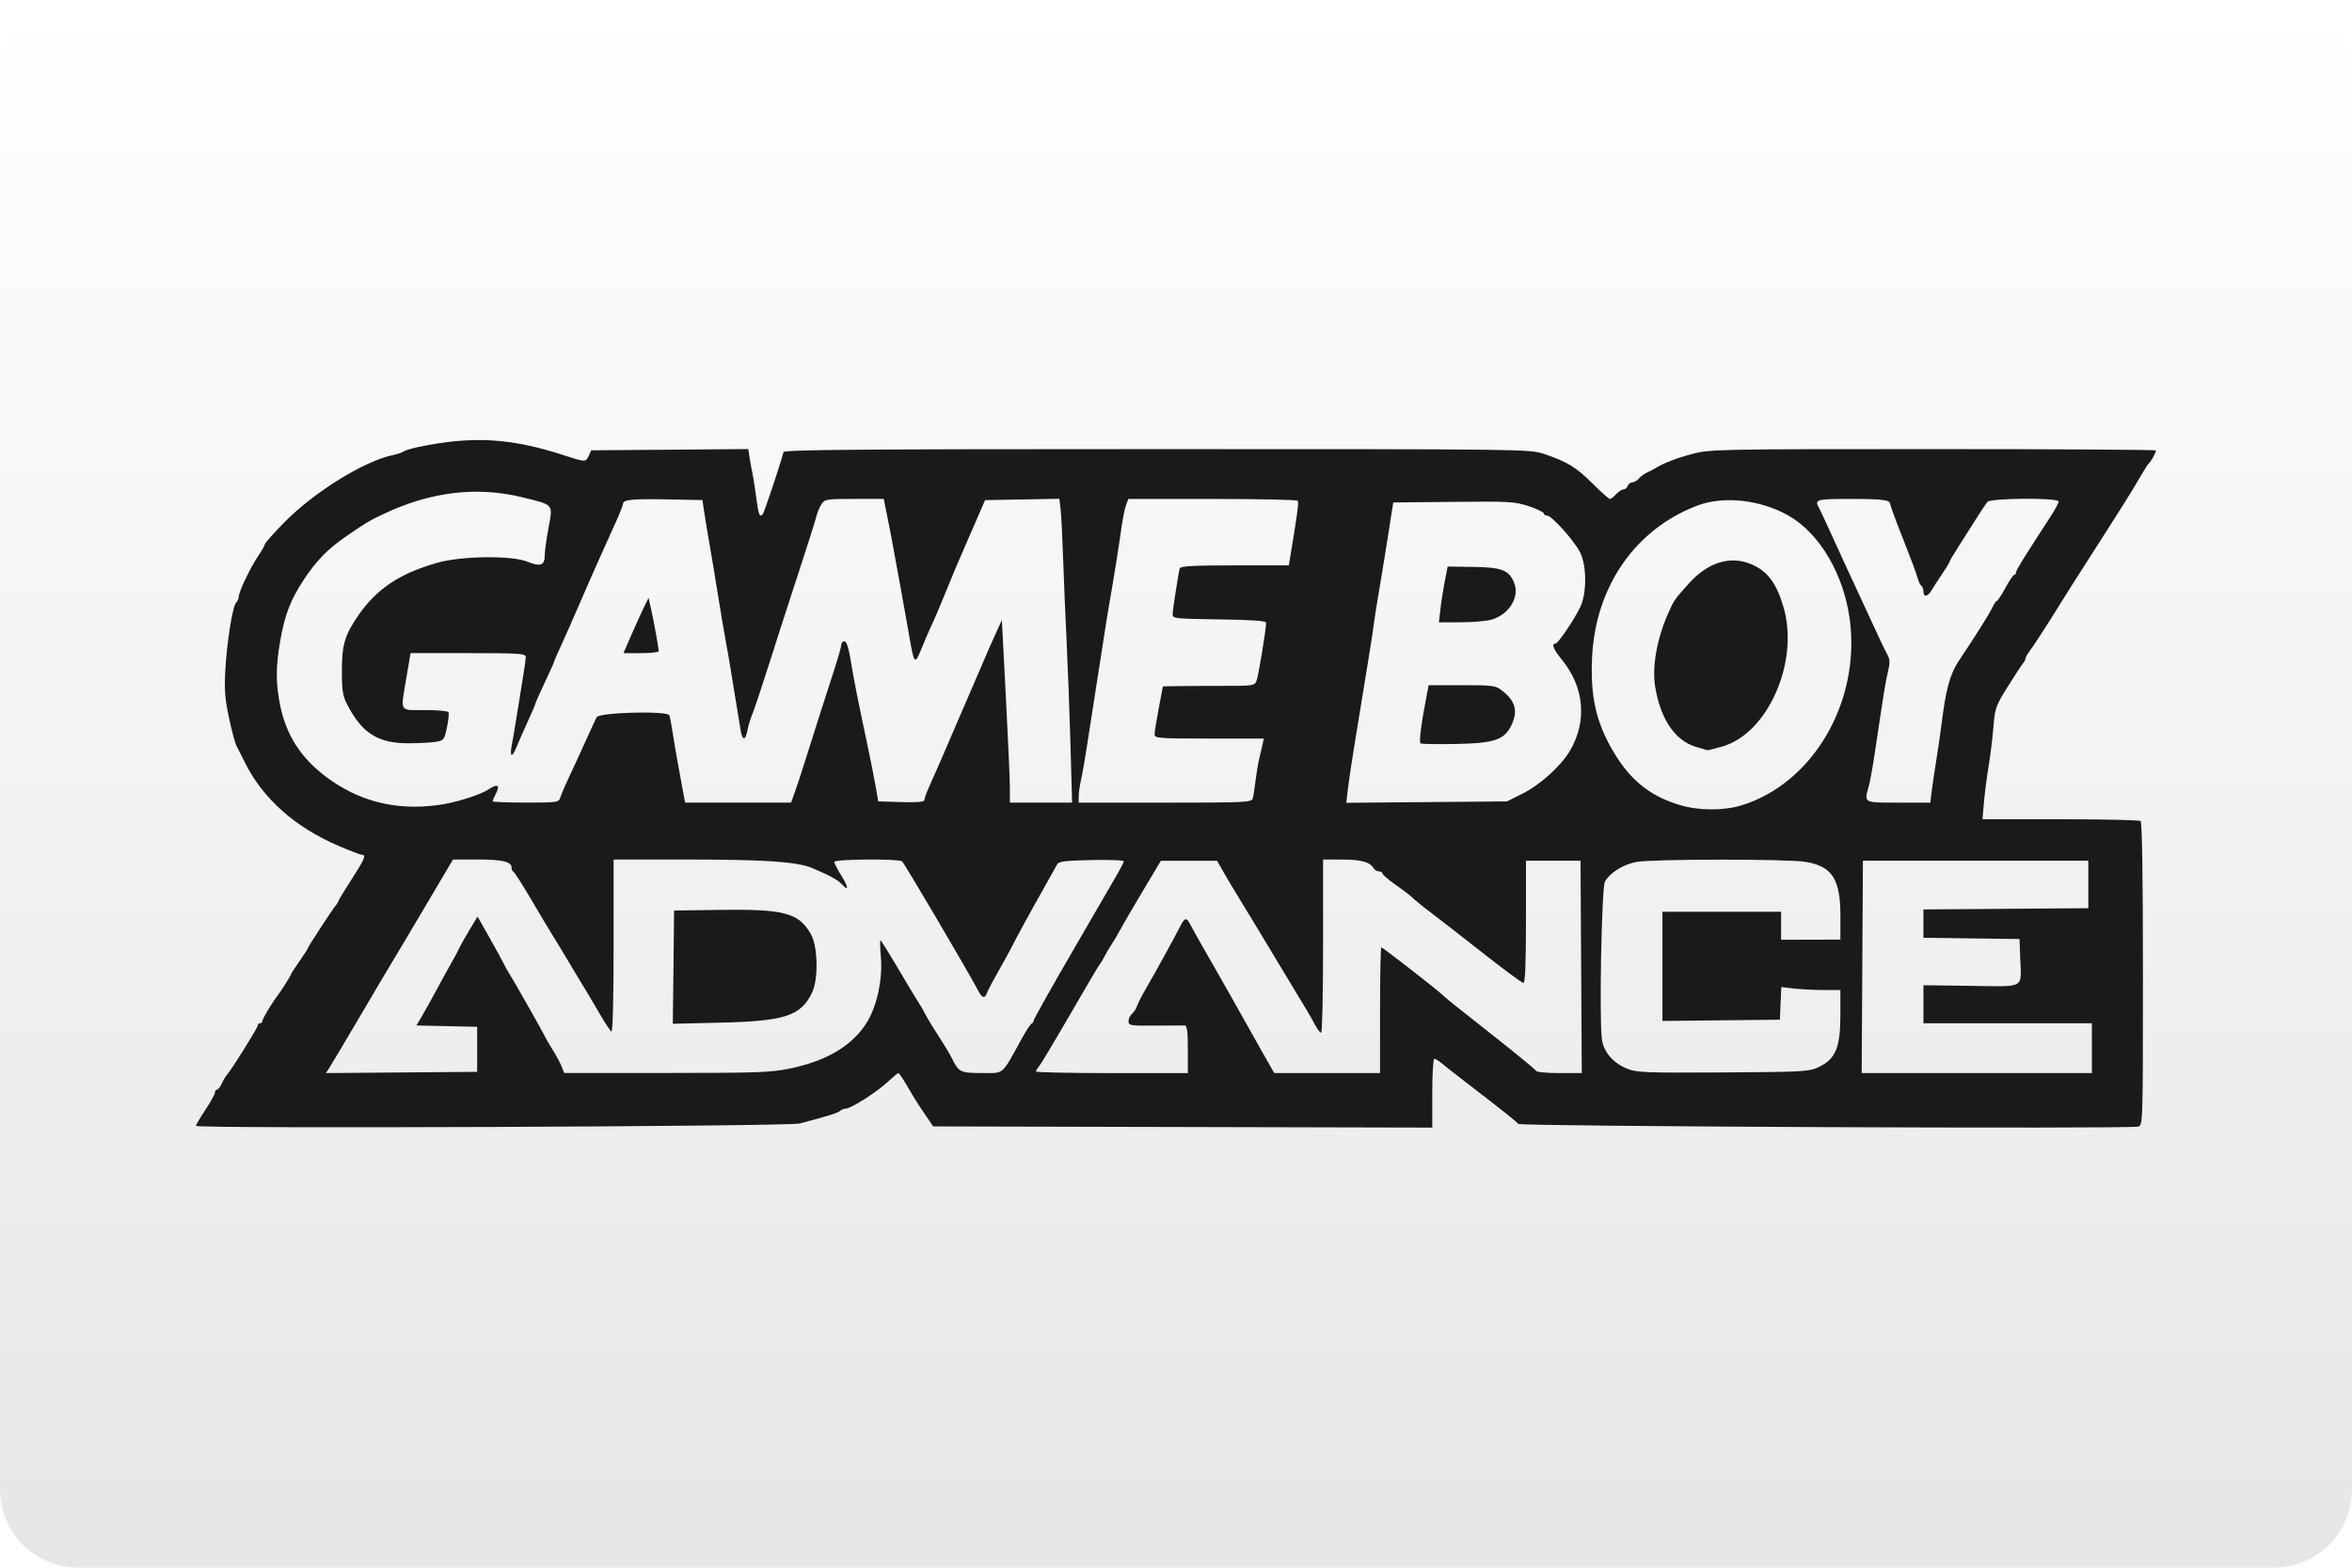
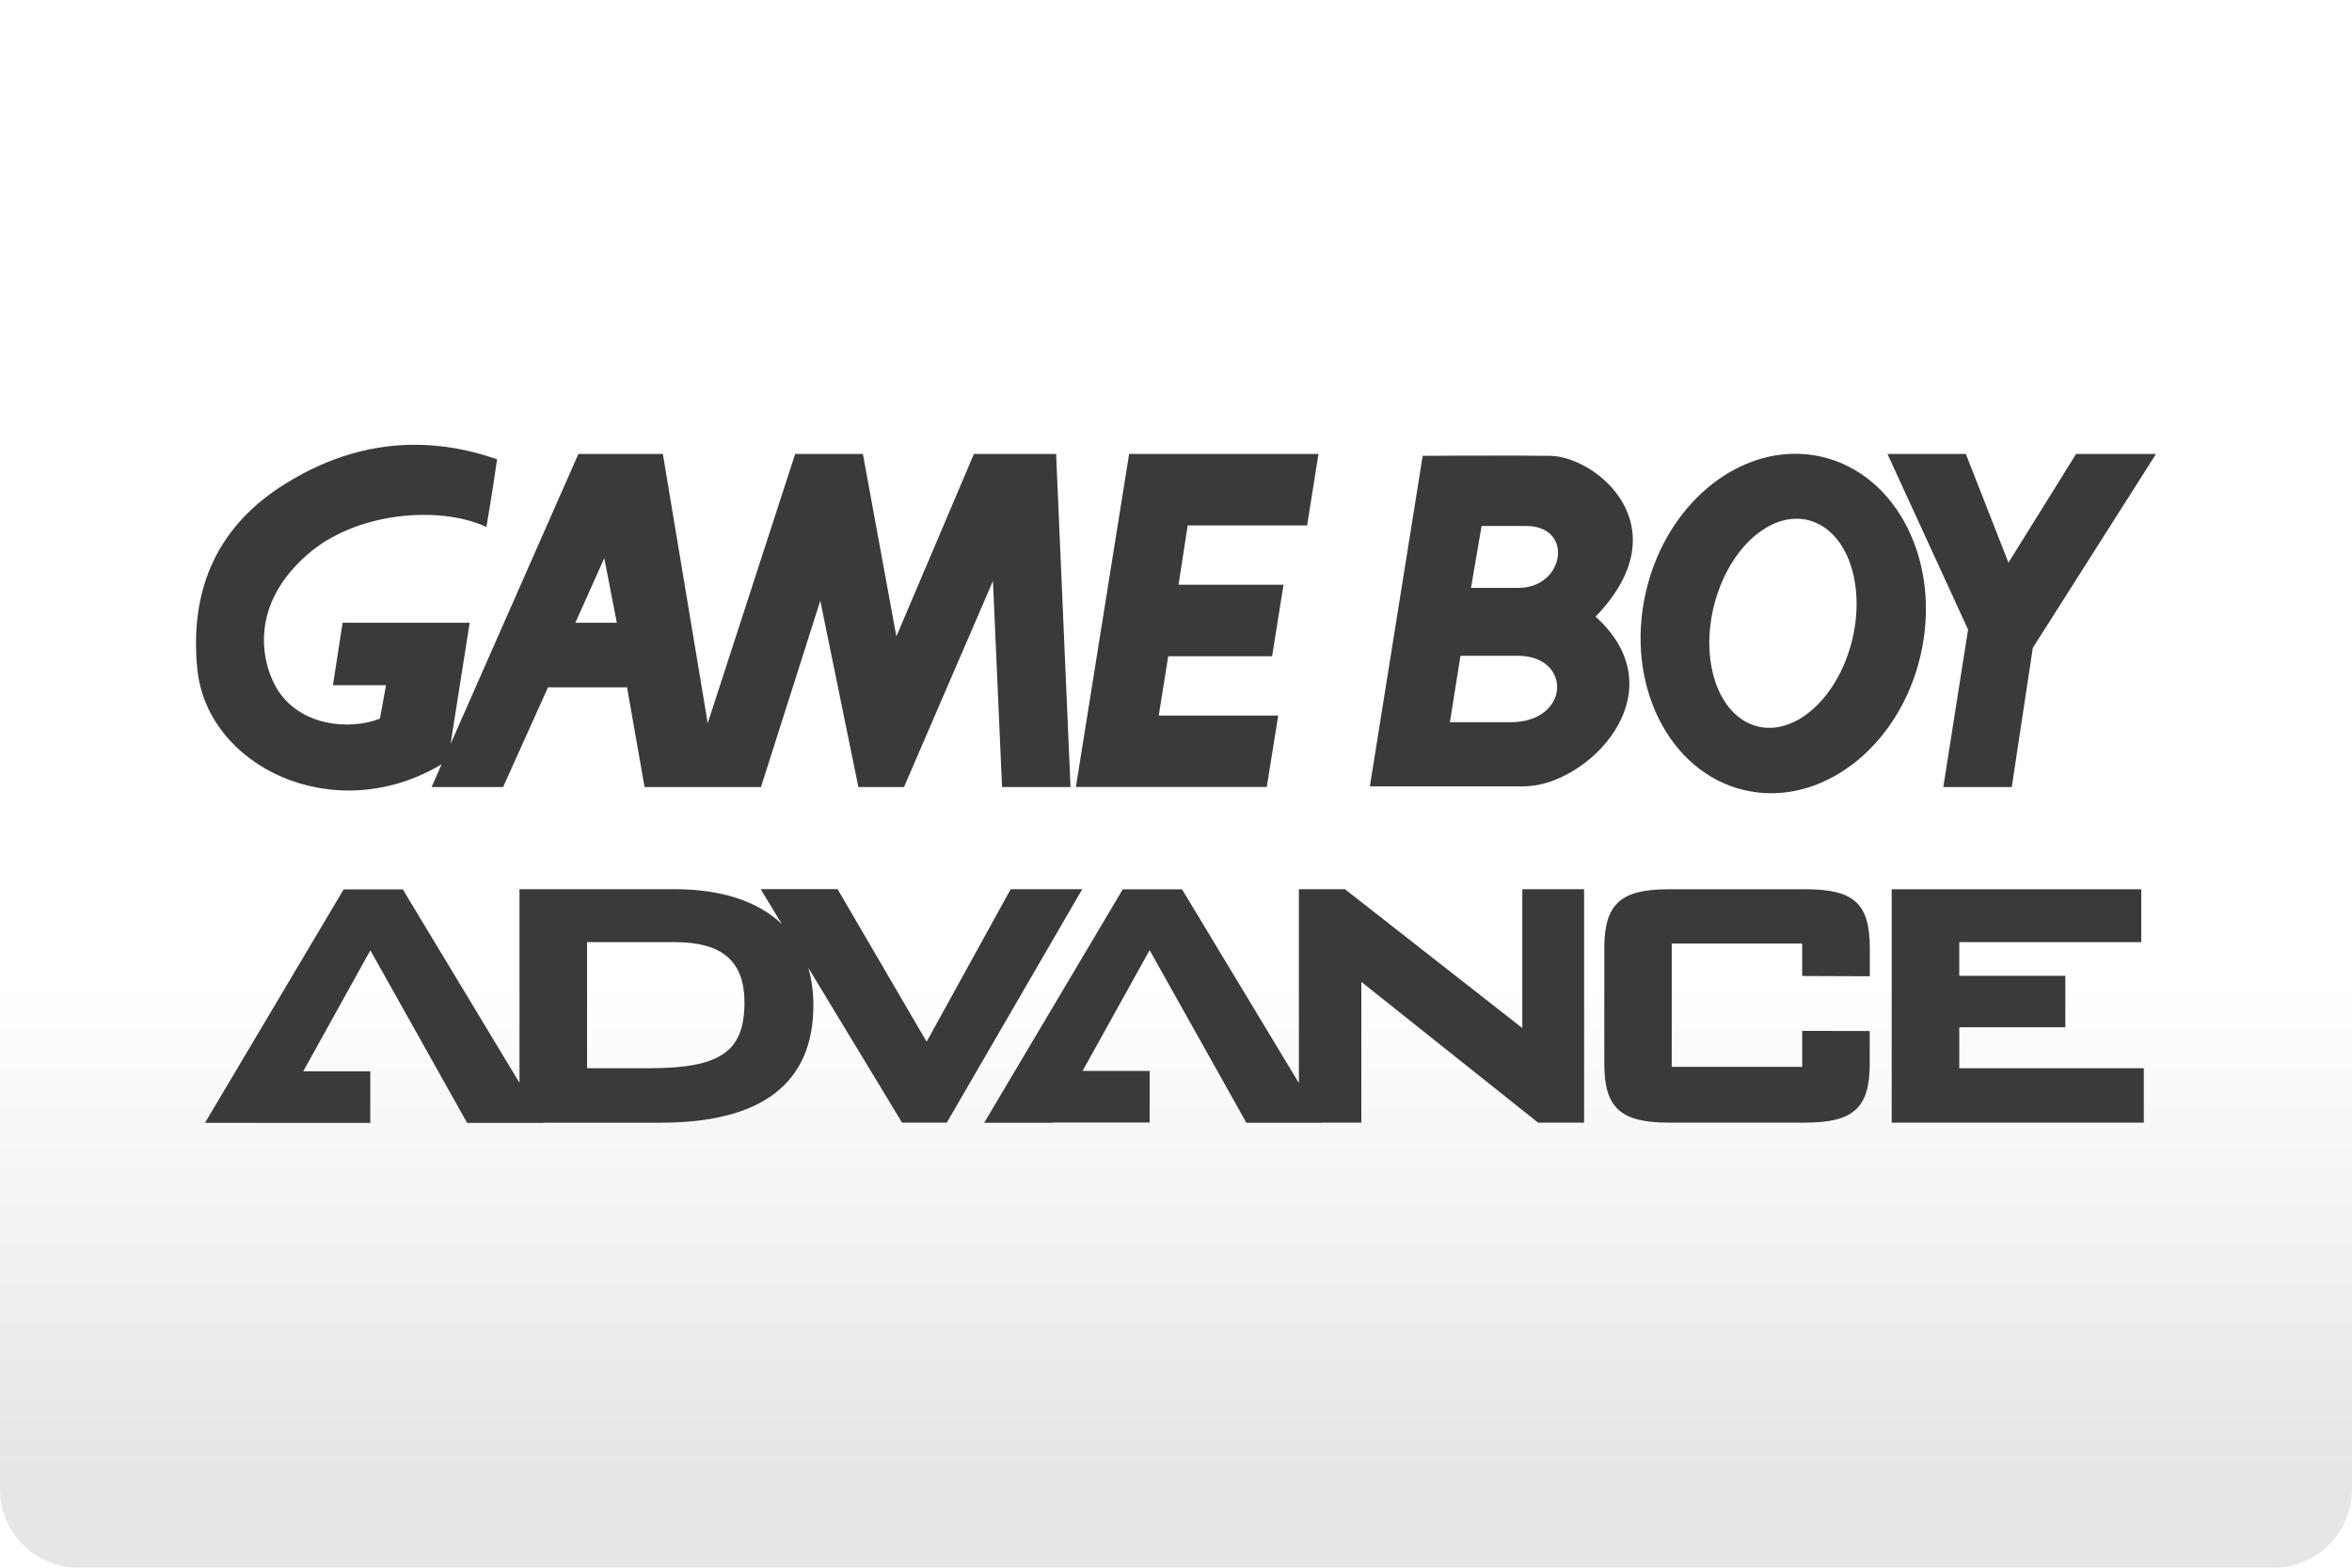
- <svg xmlns="http://www.w3.org/2000/svg" width="480" height="320" version="1.1" viewBox="0 0 480 320">
+ <svg xmlns="http://www.w3.org/2000/svg" width="480" height="320" version="1.1" viewBox="0 0 480 320" xml:space="preserve">
  <defs>
-     <linearGradient id="a" x1="81.598" x2="81.598" y2="84.667" gradientTransform="scale(3.7795)" gradientUnits="userSpaceOnUse">
+     <linearGradient id="a" x2="0" y1="200" y2="300" gradientUnits="userSpaceOnUse">
      <stop stop-color="#fff" offset="0" />
      <stop stop-color="#e6e6e6" offset="1" />
    </linearGradient>
  </defs>
-   <rect width="480" height="320" ry="16" fill="url(#a)" stroke-linecap="square" stroke-linejoin="round" stroke-width="2" style="paint-order:stroke fill markers" />
-   <g transform="scale(3.7795)" fill="#1a1a1a">
-     <path d="m10.583 60.807c0-0.057 0.229-0.449 0.509-0.87s0.511-0.838 0.513-0.926c2e-3 -0.088 0.052-0.16 0.111-0.16 0.059 0 0.174-0.146 0.256-0.325 0.081-0.179 0.209-0.395 0.284-0.48 0.271-0.309 1.659-2.531 1.659-2.655 0-0.07 0.058-0.127 0.128-0.127s0.128-0.059 0.128-0.131c0-0.112 0.495-0.94 0.803-1.343 0.21-0.274 0.735-1.104 0.735-1.16 0-0.033 0.202-0.347 0.448-0.698 0.247-0.351 0.448-0.662 0.448-0.692 0-0.07 1.352-2.144 1.53-2.346 0.075-0.085 0.136-0.187 0.136-0.225 0-0.039 0.317-0.562 0.705-1.163 0.716-1.11 0.813-1.34 0.567-1.34-0.076 0-0.638-0.214-1.249-0.476-2.368-1.013-4.108-2.563-5.076-4.521-0.192-0.388-0.401-0.804-0.465-0.925-0.064-0.121-0.238-0.783-0.387-1.471-0.215-0.994-0.257-1.515-0.202-2.534 0.083-1.544 0.393-3.5 0.587-3.693 0.077-0.077 0.14-0.219 0.14-0.315 0-0.262 0.616-1.557 1.038-2.183 0.204-0.303 0.372-0.598 0.372-0.656 0-0.058 0.476-0.591 1.057-1.185 1.591-1.626 4.303-3.306 5.862-3.63 0.247-0.051 0.506-0.139 0.577-0.195 0.07-0.056 0.445-0.168 0.833-0.249 2.875-0.598 4.965-0.477 7.816 0.454 1.169 0.382 1.189 0.382 1.347 0.022l0.126-0.288 8.486-0.068 0.073 0.482c0.04 0.265 0.107 0.626 0.148 0.802s0.131 0.748 0.199 1.27c0.131 0.998 0.192 1.16 0.361 0.964 0.081-0.094 0.914-2.582 1.122-3.355 0.034-0.127 4.177-0.16 20.167-0.16 20.014 0 20.128 1e-3 20.912 0.265 1.242 0.418 1.728 0.717 2.612 1.6 0.454 0.454 0.873 0.825 0.931 0.825 0.058 0 0.21-0.115 0.338-0.256 0.128-0.141 0.303-0.256 0.391-0.256 0.087 0 0.192-0.086 0.232-0.192 0.041-0.106 0.155-0.192 0.254-0.192s0.257-0.092 0.351-0.206c0.094-0.113 0.288-0.257 0.432-0.32 0.144-0.063 0.348-0.169 0.454-0.235 0.448-0.28 1.149-0.55 2.042-0.784 0.912-0.239 1.467-0.25 12.973-0.25 6.611 0 12.02 0.033 12.02 0.072 0 0.109-0.282 0.623-0.383 0.696-0.048 0.035-0.252 0.352-0.453 0.705s-0.603 1.015-0.895 1.474c-0.291 0.458-0.727 1.145-0.969 1.526s-0.786 1.231-1.208 1.888c-0.423 0.657-0.971 1.522-1.217 1.922-0.715 1.159-1.515 2.394-1.727 2.666-0.107 0.138-0.195 0.299-0.195 0.358 0 0.059-0.06 0.177-0.133 0.262-0.073 0.085-0.443 0.65-0.822 1.256-0.651 1.04-0.694 1.161-0.775 2.178-0.047 0.592-0.163 1.538-0.258 2.102-0.095 0.564-0.209 1.443-0.253 1.954l-0.081 0.929 4.204 2e-3c2.312 1e-3 4.262 0.044 4.332 0.096 0.083 0.061 0.128 2.967 0.128 8.268 0 8.068-3e-3 8.175-0.256 8.236-0.553 0.134-33.386-8e-3 -33.478-0.145-0.079-0.117-0.774-0.672-2.671-2.131-0.982-0.755-1.225-0.946-1.483-1.161-0.148-0.123-0.318-0.224-0.377-0.224s-0.109 0.836-0.109 1.858v1.858l-26.95-0.065-0.395-0.583c-0.485-0.715-0.613-0.919-1.064-1.691-0.196-0.335-0.384-0.608-0.42-0.607-0.035 7.75e-4 -0.303 0.224-0.596 0.495-0.597 0.555-1.969 1.425-2.247 1.425-0.1 0-0.237 0.055-0.304 0.122-0.109 0.109-0.555 0.249-2.172 0.681-0.616 0.165-32.608 0.292-32.608 0.129zm15.183-4.135v-1.217l-3.283-0.072 0.249-0.413c0.137-0.227 0.497-0.874 0.801-1.438s0.684-1.256 0.846-1.538c0.162-0.282 0.346-0.628 0.409-0.769 0.063-0.141 0.314-0.587 0.557-0.991l0.442-0.734 0.63 1.116c0.347 0.614 0.701 1.261 0.788 1.439s0.216 0.41 0.288 0.515c0.172 0.255 1.849 3.214 1.96 3.459 0.048 0.106 0.232 0.423 0.41 0.705s0.386 0.671 0.464 0.865l0.141 0.352 5.529-2e-3c4.974-0.002 5.647-0.027 6.704-0.25 2.029-0.428 3.42-1.291 4.167-2.583 0.506-0.875 0.794-2.274 0.699-3.394-0.044-0.52-0.056-0.946-0.028-0.946s0.446 0.668 0.927 1.484c0.481 0.816 0.976 1.638 1.099 1.826 0.123 0.188 0.312 0.515 0.42 0.726s0.423 0.73 0.701 1.153c0.278 0.423 0.59 0.942 0.694 1.153 0.391 0.795 0.465 0.833 1.627 0.833 1.247 0 1.042 0.176 2.166-1.858 0.234-0.423 0.473-0.788 0.531-0.811 0.059-0.024 0.107-0.096 0.107-0.161 0-0.065 0.961-1.776 2.136-3.801 1.175-2.026 2.269-3.914 2.433-4.195 0.163-0.282 0.298-0.557 0.299-0.612 9.2e-4 -0.055-0.785-0.084-1.746-0.064-1.398 0.029-1.768 0.074-1.847 0.228-0.055 0.106-0.363 0.657-0.685 1.226-0.722 1.275-1.56 2.81-1.814 3.322-0.105 0.211-0.422 0.788-0.706 1.281-0.283 0.493-0.548 0.998-0.588 1.121-0.099 0.305-0.26 0.282-0.44-0.064-0.496-0.954-4.033-6.967-4.145-7.045-0.212-0.148-3.659-0.119-3.659 0.03 0 0.071 0.17 0.401 0.377 0.734 0.399 0.642 0.415 0.885 0.03 0.474-0.226-0.242-0.624-0.46-1.594-0.872-0.806-0.343-2.532-0.462-6.725-0.463l-4.004-1e-3v4.684c0 2.815-0.047 4.655-0.118 4.611-0.065-0.04-0.339-0.455-0.609-0.921-0.27-0.467-0.592-1.014-0.715-1.216-0.123-0.202-0.325-0.533-0.448-0.735s-0.455-0.755-0.737-1.23c-0.282-0.474-0.599-0.996-0.705-1.159-0.106-0.163-0.593-0.98-1.082-1.813-0.49-0.834-0.936-1.536-0.993-1.559s-0.103-0.122-0.103-0.22c0-0.325-0.485-0.442-1.829-0.442h-1.333l-1.156 1.954c-1.143 1.933-1.685 2.843-2.12 3.567-0.489 0.813-0.719 1.202-1.941 3.278-0.698 1.186-1.353 2.286-1.457 2.446l-0.189 0.29 8.168-0.068zm10.6-4.438 0.034-3.058 2.498-0.035c3.455-0.049 4.24 0.162 4.889 1.314 0.378 0.67 0.412 2.431 0.061 3.158-0.605 1.254-1.461 1.536-4.921 1.617l-2.597 0.061zm27.774 4.438c0-0.936-0.043-1.283-0.16-1.289-0.088-4e-3 -0.809-9.2e-4 -1.602 7e-3 -1.344 0.013-1.441-3e-3 -1.441-0.233 0-0.136 0.084-0.317 0.187-0.403 0.103-0.086 0.225-0.273 0.27-0.417 0.046-0.144 0.272-0.586 0.503-0.981 0.485-0.831 1.516-2.705 1.824-3.314 0.256-0.508 0.349-0.518 0.578-0.064 0.098 0.194 0.641 1.16 1.208 2.146 0.566 0.987 1.188 2.082 1.381 2.434 0.193 0.352 0.704 1.26 1.134 2.018l0.783 1.377h5.713v-3.395c0-1.867 0.031-3.395 0.069-3.395 0.071 0 2.895 2.194 3.288 2.555 0.313 0.287 0.355 0.321 2.808 2.256 1.225 0.966 2.246 1.807 2.269 1.868 0.023 0.062 0.586 0.112 1.251 0.112h1.208l-0.067-11.467h-2.947v3.299c0 2.261-0.043 3.299-0.137 3.299-0.076-3e-5 -1.056-0.723-2.178-1.606-1.123-0.883-2.358-1.844-2.746-2.135-0.388-0.291-0.803-0.62-0.923-0.732-0.293-0.274-0.446-0.393-1.159-0.902-0.335-0.239-0.609-0.482-0.609-0.541 0-0.059-0.084-0.106-0.186-0.106s-0.232-0.078-0.288-0.173c-0.199-0.336-0.673-0.467-1.696-0.467h-1.033v4.677c0 2.572-0.047 4.677-0.104 4.677s-0.202-0.187-0.322-0.416-0.332-0.604-0.472-0.833-0.356-0.585-0.479-0.791-0.599-0.996-1.057-1.755c-0.458-0.76-0.921-1.528-1.028-1.708s-0.453-0.749-0.769-1.265c-0.734-1.2-0.967-1.591-1.257-2.105l-0.235-0.416h-3.035l-0.995 1.666c-0.547 0.916-1.085 1.839-1.194 2.05-0.109 0.211-0.314 0.557-0.454 0.769s-0.327 0.529-0.414 0.705c-0.087 0.176-0.192 0.349-0.232 0.384-0.04 0.035-0.756 1.246-1.592 2.691-0.836 1.445-1.597 2.718-1.692 2.829-0.095 0.111-0.172 0.241-0.172 0.288 0 0.047 1.845 0.086 4.1 0.086h4.1zm34.082 0.947c0.89-0.417 1.153-1.052 1.153-2.787v-1.363l-0.929-1e-3c-0.511-6.3e-4 -1.229-0.037-1.595-0.081l-0.666-0.08-0.038 0.882-0.038 0.882-6.342 0.069v-5.898h6.406v1.512l3.203-8e-3v-1.288c0-1.988-0.446-2.676-1.891-2.912-0.984-0.161-8.274-0.156-9.131 7e-3 -0.709 0.134-1.416 0.578-1.693 1.062-0.178 0.311-0.315 7.499-0.162 8.523 0.103 0.689 0.598 1.266 1.356 1.577 0.516 0.212 0.975 0.23 5.179 0.205 4.392-0.027 4.64-0.041 5.189-0.298zm14.734-1.011v-1.345h-9.097v-2.053l2.568 0.034c2.976 0.039 2.721 0.183 2.659-1.504l-0.038-1.025-5.189-0.069v-1.529l8.905-0.067v-2.563h-12.172l-0.067 11.467h12.431zm-18.899-13.118c3.839-1.196 6.389-5.556 5.833-9.973-0.312-2.481-1.638-4.734-3.349-5.69-1.509-0.843-3.482-1.055-4.884-0.524-3.363 1.274-5.517 4.386-5.691 8.223-0.096 2.105 0.223 3.505 1.157 5.078 0.917 1.545 1.986 2.4 3.602 2.88 1.022 0.304 2.366 0.306 3.331 5e-3zm-2.498-3.158c-1.123-0.348-1.899-1.499-2.185-3.245-0.174-1.064 0.088-2.567 0.686-3.926 0.326-0.74 0.348-0.774 1.112-1.627 1.047-1.169 2.25-1.544 3.398-1.059 0.874 0.37 1.368 1.035 1.744 2.349 0.843 2.949-0.868 6.806-3.326 7.496-0.407 0.114-0.766 0.204-0.796 0.199-0.031-5e-3 -0.315-0.089-0.632-0.187zm-67.844 3.14c0.915-0.129 2.232-0.546 2.687-0.852 0.452-0.304 0.612-0.219 0.391 0.208-0.108 0.208-0.195 0.41-0.195 0.448 0 0.039 0.803 0.07 1.785 0.07 1.739 0 1.788-7e-3 1.875-0.288 0.05-0.159 0.28-0.692 0.513-1.185 0.233-0.493 0.63-1.358 0.883-1.922 0.253-0.564 0.508-1.111 0.566-1.217 0.145-0.263 3.829-0.356 3.924-0.1 0.033 0.09 0.113 0.51 0.177 0.932 0.064 0.423 0.186 1.143 0.27 1.602 0.084 0.458 0.209 1.135 0.277 1.506l0.124 0.673h5.726l0.193-0.545c0.106-0.299 0.284-0.833 0.396-1.185 0.852-2.693 1.318-4.154 1.691-5.294 0.238-0.727 0.432-1.405 0.432-1.506s0.075-0.183 0.167-0.183c0.107 0 0.221 0.33 0.32 0.929 0.188 1.143 0.401 2.227 0.863 4.388 0.196 0.916 0.42 2.04 0.499 2.498l0.143 0.833 1.247 0.037c0.866 0.025 1.247-8e-3 1.247-0.109 0-0.08 0.094-0.356 0.209-0.613 0.475-1.063 0.719-1.624 1.902-4.376 1.435-3.339 1.494-3.474 1.823-4.19l0.247-0.538 0.219 4.19c0.121 2.304 0.218 4.521 0.216 4.926l-0.003 0.737h3.361l-0.087-3.107c-0.048-1.709-0.141-4.203-0.207-5.542s-0.152-3.386-0.191-4.548c-0.039-1.163-0.1-2.361-0.137-2.662l-0.066-0.548-4.011 0.071-0.472 1.089c-0.26 0.599-0.561 1.291-0.669 1.538-0.363 0.827-0.58 1.34-0.918 2.178-0.387 0.958-0.648 1.568-0.904 2.114-0.099 0.211-0.317 0.722-0.484 1.135-0.352 0.871-0.384 0.833-0.662-0.798-0.104-0.608-0.301-1.711-0.438-2.451s-0.316-1.72-0.398-2.178c-0.082-0.458-0.234-1.251-0.338-1.762l-0.189-0.929h-1.59c-1.508 0-1.599 0.015-1.776 0.288-0.103 0.159-0.227 0.461-0.277 0.673-0.05 0.211-0.479 1.566-0.953 3.011s-1.191 3.664-1.592 4.933c-0.401 1.268-0.809 2.488-0.905 2.71-0.096 0.222-0.214 0.611-0.262 0.865-0.112 0.598-0.283 0.589-0.376-0.019-0.041-0.264-0.157-0.971-0.259-1.57-0.102-0.599-0.219-1.32-0.261-1.602-0.041-0.282-0.156-0.945-0.255-1.474-0.099-0.529-0.299-1.71-0.445-2.627s-0.351-2.156-0.457-2.755c-0.106-0.599-0.235-1.377-0.287-1.73l-0.094-0.641-1.855-0.037c-1.917-0.038-2.432 0.012-2.432 0.237 0 0.072-0.176 0.518-0.391 0.991-0.215 0.473-0.442 0.975-0.504 1.116-0.062 0.141-0.295 0.66-0.516 1.153s-0.664 1.502-0.982 2.242-0.746 1.706-0.95 2.147c-0.204 0.441-0.371 0.826-0.371 0.857 0 0.031-0.231 0.546-0.513 1.145-0.282 0.599-0.513 1.12-0.513 1.158s-0.192 0.488-0.428 1.001c-0.235 0.512-0.502 1.119-0.592 1.348-0.233 0.59-0.375 0.516-0.248-0.128 0.059-0.299 0.17-0.948 0.246-1.441 0.076-0.493 0.222-1.395 0.324-2.004s0.185-1.2 0.185-1.313c0-0.183-0.339-0.206-3.111-0.206h-3.111l-0.221 1.313c-0.325 1.928-0.419 1.762 0.99 1.762 0.665 0 1.24 0.05 1.278 0.111 0.038 0.061 0.002 0.43-0.08 0.82-0.142 0.676-0.17 0.713-0.605 0.785-0.251 0.042-0.922 0.076-1.49 0.077-1.597 2e-3 -2.458-0.526-3.236-1.985-0.304-0.571-0.341-0.781-0.343-1.925-0.002-1.423 0.157-1.947 0.919-3.04 0.98-1.405 2.226-2.228 4.234-2.798 1.314-0.373 4.022-0.404 4.871-0.056 0.687 0.282 0.929 0.194 0.929-0.335 0-0.226 0.092-0.9 0.204-1.498 0.244-1.3 0.307-1.226-1.421-1.649-2.475-0.606-4.99-0.295-7.559 0.936-0.734 0.352-0.87 0.434-1.927 1.16-1.012 0.695-1.63 1.328-2.312 2.366-0.718 1.093-1.02 1.875-1.264 3.273-0.251 1.433-0.251 2.328-3.46e-4 3.538 0.32 1.548 1.091 2.764 2.378 3.755 1.814 1.396 3.852 1.918 6.2 1.588zm10.382-9.19c0.238-0.546 0.543-1.218 0.677-1.493l0.245-0.5 0.142 0.628c0.152 0.675 0.406 2.082 0.406 2.253 0 0.058-0.428 0.105-0.951 0.105h-0.951zm33.548 8.841c0.035-0.123 0.101-0.541 0.147-0.929 0.046-0.388 0.131-0.907 0.189-1.153 0.058-0.247 0.141-0.607 0.184-0.801l0.079-0.352h-2.949c-2.723 0-2.95-0.017-2.951-0.224-1e-3 -0.123 0.1-0.757 0.224-1.409l0.226-1.185 0.705-0.014c0.388-8e-3 1.501-0.014 2.474-0.013 1.736 9.7e-4 1.772-5e-3 1.883-0.298 0.102-0.267 0.511-2.765 0.511-3.117 0-0.097-0.796-0.152-2.53-0.176-2.438-0.034-2.53-0.044-2.518-0.291 0.014-0.287 0.314-2.218 0.383-2.466 0.034-0.122 0.738-0.16 2.967-0.16h2.923l0.175-1.057c0.295-1.78 0.364-2.334 0.306-2.434-0.031-0.053-2.1-0.096-4.6-0.096h-4.544l-0.128 0.336c-0.07 0.185-0.183 0.747-0.251 1.249-0.127 0.936-0.416 2.748-0.658 4.117-0.075 0.423-0.214 1.288-0.309 1.922-0.096 0.634-0.293 1.903-0.439 2.819s-0.35 2.229-0.454 2.917c-0.104 0.688-0.245 1.495-0.314 1.794-0.069 0.298-0.127 0.701-0.128 0.895l-0.003 0.352h4.668c4.336 0 4.673-0.016 4.731-0.224zm14.577-0.266c0.965-0.484 2.084-1.504 2.568-2.339 0.924-1.595 0.75-3.424-0.465-4.907-0.446-0.544-0.567-0.848-0.338-0.848 0.141 0 1.009-1.281 1.346-1.986 0.358-0.749 0.347-2.258-0.021-2.962-0.339-0.648-1.529-1.971-1.774-1.971-0.099 0-0.179-0.053-0.179-0.118 0-0.065-0.364-0.239-0.808-0.387-0.749-0.249-1.046-0.266-4.064-0.235l-3.256 0.034-0.291 1.858c-0.16 1.022-0.377 2.348-0.481 2.947-0.105 0.599-0.223 1.349-0.263 1.666-0.04 0.317-0.153 1.067-0.251 1.666-0.098 0.599-0.267 1.637-0.376 2.306-0.109 0.669-0.311 1.909-0.449 2.755-0.138 0.846-0.29 1.871-0.338 2.279l-0.088 0.742 8.679-0.074zm-5.518-2.709c-0.093-0.059 0.051-1.157 0.352-2.694l0.088-0.448h1.797c1.689 0 1.82 0.018 2.178 0.299 0.714 0.56 0.856 1.098 0.492 1.861-0.377 0.791-0.91 0.972-2.984 1.014-0.999 0.02-1.865 6e-3 -1.924-0.031zm1.078-7.28c0.047-0.408 0.154-1.086 0.237-1.506l0.151-0.764 1.382 0.02c1.547 0.023 1.915 0.164 2.201 0.844 0.32 0.762-0.253 1.716-1.202 2-0.269 0.081-1.021 0.146-1.672 0.146h-1.183zm26.523 9.871c0.042-0.335 0.16-1.127 0.261-1.762 0.101-0.634 0.219-1.441 0.262-1.794 0.237-1.948 0.462-2.777 0.948-3.502 0.886-1.32 1.666-2.562 1.819-2.896 0.082-0.181 0.186-0.329 0.23-0.329 0.044 0 0.251-0.317 0.46-0.704s0.423-0.704 0.476-0.705c0.053-2.5e-4 0.096-0.059 0.096-0.13 0-0.115 0.461-0.86 1.875-3.032 0.237-0.364 0.431-0.725 0.431-0.801 0-0.209-3.662-0.188-3.845 0.022-0.077 0.088-0.375 0.535-0.663 0.993s-0.717 1.135-0.954 1.504c-0.237 0.369-0.431 0.701-0.431 0.738 0 0.037-0.187 0.343-0.416 0.681-0.229 0.338-0.478 0.723-0.554 0.856-0.195 0.343-0.439 0.39-0.439 0.084 0-0.143-0.051-0.291-0.114-0.33-0.063-0.039-0.154-0.229-0.202-0.422-0.049-0.193-0.401-1.138-0.783-2.099-0.382-0.961-0.695-1.807-0.695-1.878 0-0.236-0.383-0.286-2.189-0.286-1.807 0-1.911 0.03-1.659 0.482 0.068 0.122 0.305 0.626 0.527 1.119 0.222 0.493 0.604 1.329 0.85 1.858 0.245 0.529 0.592 1.278 0.771 1.666 1.124 2.438 1.35 2.92 1.526 3.242 0.162 0.296 0.171 0.465 0.052 0.961-0.136 0.567-0.214 1.048-0.71 4.382-0.11 0.74-0.256 1.547-0.324 1.794-0.257 0.93-0.317 0.897 1.597 0.897h1.722z" fill="#1a1a1a" stroke-width=".128" />
-   </g>
-   <style type="text/css">.st0{fill:#FC0C18;}
- 	.st1{fill:#FC0C18;}</style>
+   <rect width="480" height="320" ry="16" fill="url(#a)" />
+   <path d="m85.074 90.787c-11.073-0.106-20.068 3.764-26.787 7.926-13.316 8.242-19.724 20.798-18.016 37.875 1.98 19.818 27.631 32.289 49.355 19.713 0.198-0.115 0.356-0.208 0.502-0.291l-2.043 4.637h14.588l9.158-20.34h16.139l3.574 20.34h23.756l12.107-38.031 7.773 38.031h9.314l18.15-42.064 1.855 42.064h13.973l-2.939-67.986h-16.775l-15.826 37.248-6.836-37.248h-13.816l-17.848 54.961-9.158-54.961h-17.234l-26.09 59.213 3.897-24.756h-25.924l-1.978 12.742h10.836l-1.24 6.824c-6.21 2.48-16.764 1.543-21.266-6.521-2.845-5.116-5.491-16.536 6.512-27.018 9.773-8.544 26.705-10.087 36.479-5.586 0 0 1.24-7.148 2.178-13.816-5.874-2.038-11.336-2.907-16.369-2.955zm280.9 1.844c-13.507 0.224-26.282 11.725-30.074 28.172-4.345 18.797 4.699 36.926 20.172 40.5 15.473 3.574 31.55-8.754 35.885-27.561 4.345-18.776-4.689-36.926-20.172-40.5-1.935-0.447-3.881-0.643-5.811-0.611zm-135.54 0.029-10.867 67.986h38.957l2.334-14.588h-24.381l1.938-12.107h21.203l2.324-14.586h-21.422l1.865-12.119h24.371l2.322-14.586h-38.645zm154.76 0 16.453 35.852-5.053 32.135h13.971l4.293-28.404 25.143-39.582h-16.307l-13.805 22.193-8.701-22.193h-15.994zm-76.084 0.332c-8.342-0.017-18.554 0.051-18.764 0.053l-10.783 67.465h31.426c12.941 0 31.862-19.068 14.639-34.645 17.723-18.338 0.156-32.664-9.242-32.82-1.886-0.031-4.466-0.047-7.275-0.053zm57.295 12.896c1.456-0.036 2.9 0.238 4.285 0.857 7.398 3.303 10.336 15.16 6.564 26.465-3.772 11.315-12.815 17.807-20.213 14.494-7.387-3.303-10.327-15.149-6.555-26.465 3.056-9.194 9.607-15.196 15.918-15.352zm-64.045 1.473h9.086c9.867 0 7.867 12.639-1.531 12.639h-9.711l2.156-12.639zm-179.04 6.564 2.562 13.191h-8.461l5.898-13.191zm174.74 19.932h11.711c11.086 0 10.773 13.566-1.553 13.566h-12.324l2.166-13.566zm-192.04 47.637v39.543l-23.402-38.812-0.406-0.678h-12.086l-0.406 0.688-26.633 44.855-1.25 2.106h10.461v0.02h23.268v-10.533h-13.682l13.701-24.705 19.35 34.52 0.396 0.709h15.598l-0.021-0.041h23.953c20.651 0 31.135-8.066 31.135-23.986 0-2.761-0.355-5.313-1.043-7.637l18.744 30.945 0.406 0.666h9.129l0.395-0.697 26.018-44.855 1.219-2.094h-14.607l-0.396 0.719-16.754 30.414-17.766-30.445-0.406-0.699h-15.701l1.291 2.127 3.022 4.981c-4.845-4.605-12.263-7.107-21.922-7.107h-31.602zm159.06 0.012v39.572l-23.443-38.875-0.418-0.678h-12.086l-0.396 0.678-26.631 44.867-1.25 2.113h14.201l0.031-0.051h19.535v-10.535h-13.689l13.68-24.652 19.35 34.52 0.395 0.719h15.598l-0.01-0.031h7.877v-28.736l35.697 28.436 0.385 0.301h9.377v-47.646h-11.199-1.408v28.34l-35.82-28.049-0.375-0.291h-9.398zm75.436 0.01c-9.805 0-13.107 3.032-13.107 12.023v23.611c0 8.961 3.303 12.002 13.107 12.002h27.934c9.815 0 13.129-3.031 13.129-12.002v-6.689l-1.397-0.01-10.992-0.021h-1.397v7.336h-26.621v-25.164h26.621v6.617l1.397 0.01 10.992 0.043h1.408v-5.742c0-9.096-3.201-12.014-13.141-12.014h-27.934zm45.543 0v47.637h51.451v-11.105h-1.397-36.26v-8.357h21.643v-10.512h-21.643v-6.877h37.135v-10.785h-50.93zm-266.25 10.795h17.922c9.69 0 14.201 3.918 14.201 12.326 0 10.013-4.908 13.41-19.412 13.41h-12.711v-25.736z" fill="#3a3a3b" />
</svg>
